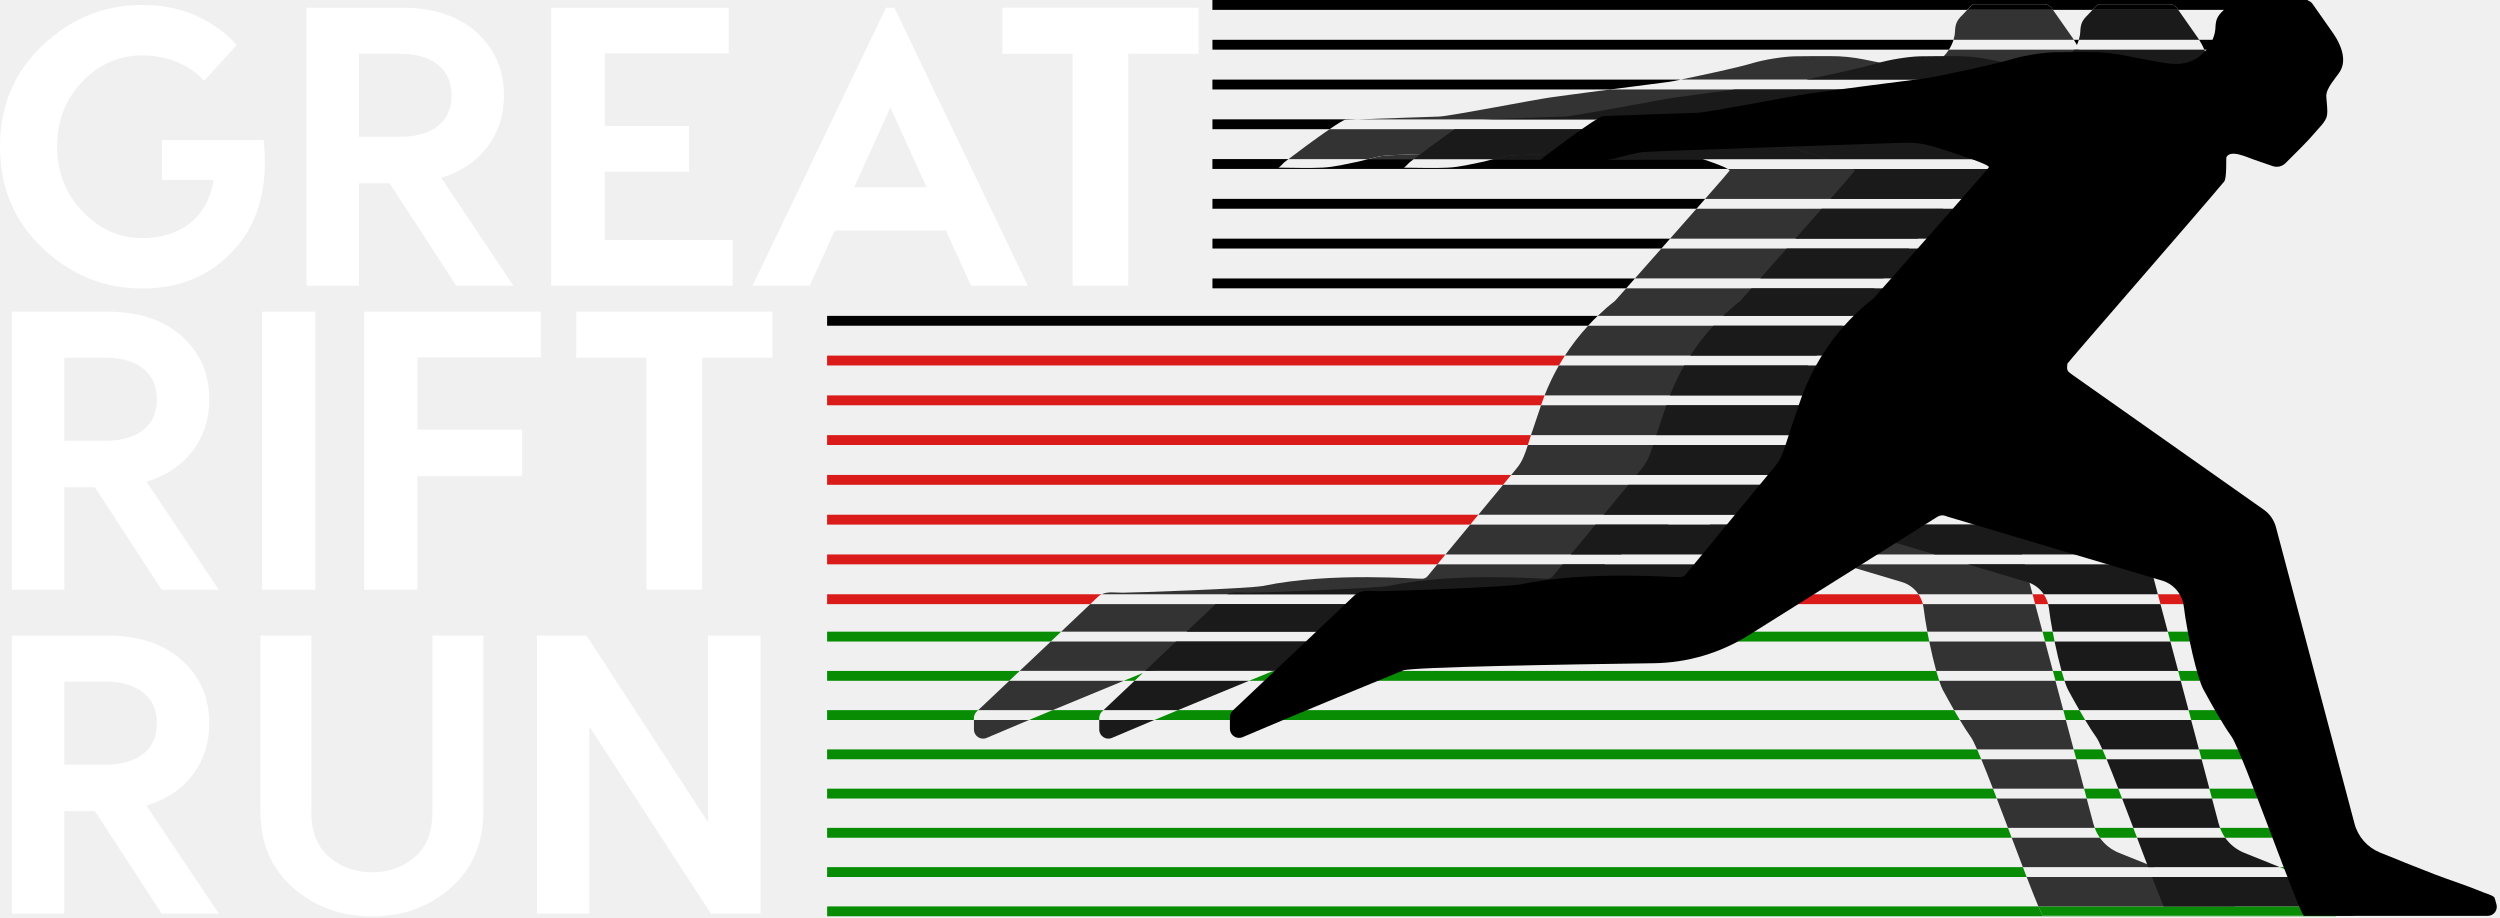
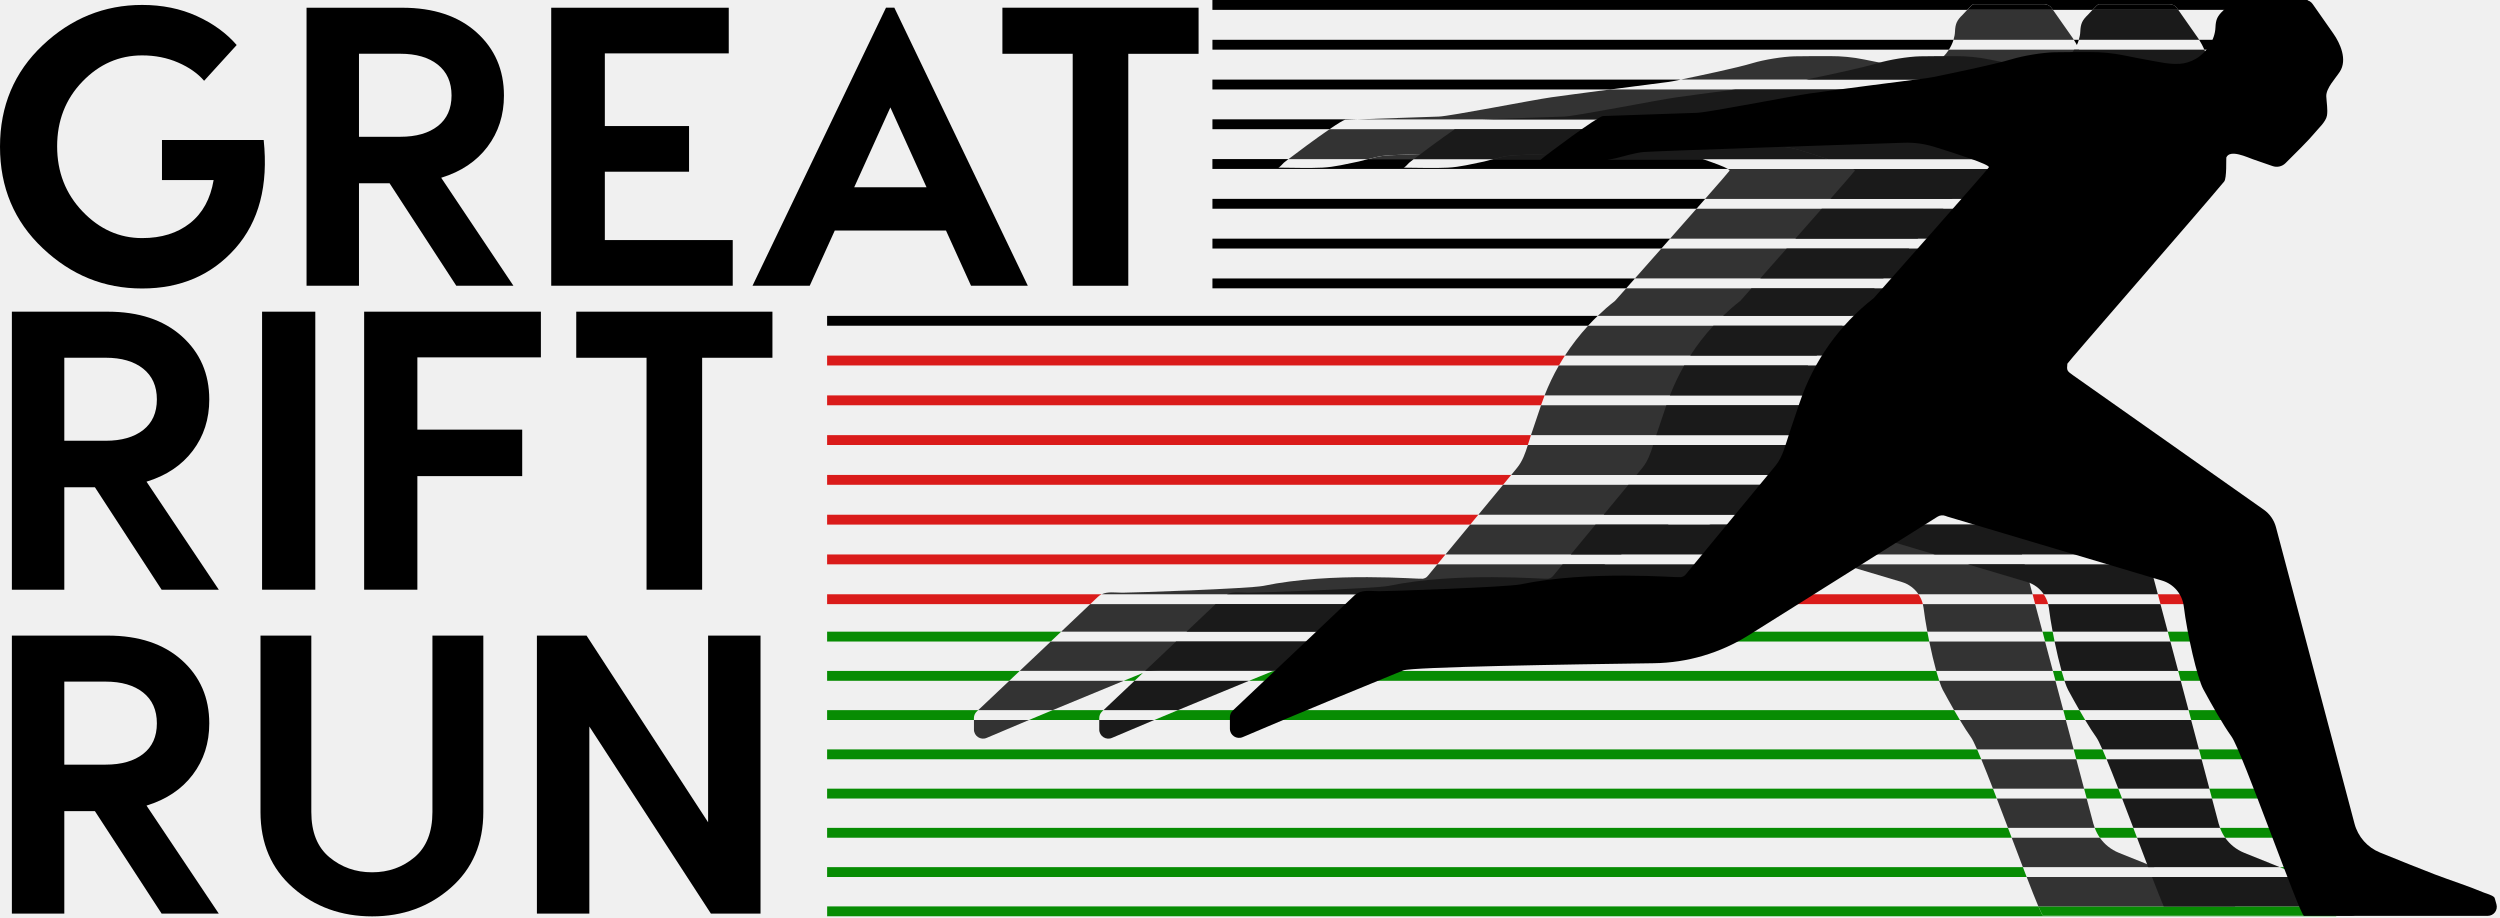
<svg xmlns="http://www.w3.org/2000/svg" width="760" height="279" viewBox="0 0 760 279" fill="none">
  <g clip-path="url(#clip0_152_41)">
    <path d="M676.74 278.4H621.13C620.96 278.4 620.44 277.35 619.67 275.55H251.45V278.55H710.22V278.4H676.74Z" fill="#078C03" />
    <path d="M619.66 275.54C620.43 277.34 620.95 278.39 621.12 278.39H710.21V275.54H619.66Z" fill="#078C03" />
    <path d="M700.83 266.61H708.41V263.61H693.04C695.31 264.51 697.36 265.32 698.82 265.88C699.48 266.13 700.15 266.37 700.82 266.61H700.83Z" fill="#078C03" />
    <path d="M251.44 263.61V266.61H616.11C615.74 265.65 615.35 264.64 614.96 263.61H251.44Z" fill="#078C03" />
    <path d="M251.44 251.68V254.68H611.56L610.42 251.68H251.44Z" fill="#078C03" />
    <path d="M636.8 251.68C637.2 252.75 637.72 253.76 638.37 254.68H649.66L648.52 251.68H636.8Z" fill="#078C03" />
    <path d="M706.61 254.68V251.68H674.89C675.29 252.75 675.81 253.76 676.46 254.68H706.61Z" fill="#078C03" />
    <path d="M643.96 239.75H633.56C633.83 240.79 634.1 241.79 634.36 242.75H645.12C644.73 241.73 644.34 240.73 643.96 239.75Z" fill="#078C03" />
    <path d="M251.44 239.75V242.75H607.02C606.63 241.73 606.24 240.73 605.86 239.75H251.44Z" fill="#078C03" />
    <path d="M704.81 242.75V239.75H671.65C671.92 240.78 672.19 241.79 672.45 242.75H704.81Z" fill="#078C03" />
    <path d="M703.01 230.82V227.82H668.49C668.76 228.83 669.02 229.84 669.29 230.82H703.01Z" fill="#078C03" />
    <path d="M639.13 227.82H630.4C630.67 228.84 630.93 229.84 631.2 230.82H640.41C639.95 229.71 639.52 228.7 639.14 227.82H639.13Z" fill="#078C03" />
    <path d="M251.44 227.82V230.82H602.31C601.85 229.71 601.42 228.7 601.04 227.82H251.44Z" fill="#078C03" />
    <path d="M701.21 218.89V215.89H665.33C665.6 216.9 665.86 217.9 666.13 218.89H701.21Z" fill="#078C03" />
    <path d="M358.08 215.89C355.62 216.91 353.2 217.92 350.88 218.89H595.81C595.23 217.92 594.63 216.91 594.05 215.89H358.08Z" fill="#078C03" />
    <path d="M632.14 215.89H627.24C627.51 216.9 627.77 217.9 628.04 218.89H633.91C633.33 217.92 632.73 216.91 632.15 215.89H632.14Z" fill="#078C03" />
    <path d="M624.87 206.96H627.62C627.33 206.08 627.03 205.06 626.72 203.96H624.08C624.34 204.96 624.61 205.96 624.87 206.96Z" fill="#078C03" />
    <path d="M588.62 203.96H387.48C387.08 204.01 386.8 204.07 386.65 204.13C386.32 204.25 383.66 205.34 379.7 206.96H589.52C589.23 206.08 588.93 205.06 588.62 203.96Z" fill="#078C03" />
    <path d="M699.41 206.96V203.96H662.17C662.43 204.96 662.7 205.96 662.96 206.96H699.41Z" fill="#078C03" />
    <path d="M697.6 195.02V192.02H659C659.26 193.01 659.53 194.01 659.79 195.02H697.6Z" fill="#078C03" />
    <path d="M585.91 192.02H493.49L491.17 193.47C490.31 194.01 489.42 194.52 488.53 195.02H586.49C586.28 194.02 586.09 193.01 585.9 192.02H585.91Z" fill="#078C03" />
    <path d="M621.71 195.02H624.6C624.39 194.02 624.2 193.01 624.01 192.02H620.92C621.18 193.01 621.45 194.01 621.71 195.02Z" fill="#078C03" />
    <path d="M335.04 216.29L335.46 215.89H319.98C317.52 216.91 315.09 217.92 312.78 218.89H334.17V218.3C334.17 217.54 334.48 216.81 335.04 216.29Z" fill="#078C03" />
    <path d="M296.94 216.29L297.36 215.89H251.44V218.89H296.07V218.3C296.07 217.54 296.38 216.81 296.94 216.29Z" fill="#078C03" />
    <path d="M347.43 204.58C346.24 205.06 344.21 205.89 341.61 206.96H344.91L347.43 204.58Z" fill="#078C03" />
    <path d="M251.44 203.96V206.96H306.82L309.99 203.96H251.44Z" fill="#078C03" />
    <path d="M251.44 192.02V195.02H319.43C320.49 194.02 321.54 193.02 322.6 192.02H251.44Z" fill="#078C03" />
    <path d="M622.64 183.66C622.37 182.57 621.9 181.56 621.29 180.66H617.9C618.16 181.64 618.42 182.64 618.69 183.66H622.64Z" fill="#DA1B1A" />
    <path d="M695.66 183.66V180.66H656C656.26 181.64 656.52 182.64 656.79 183.66H695.66Z" fill="#DA1B1A" />
    <path d="M583.21 180.66H511.61L506.83 183.66H584.55C584.28 182.57 583.83 181.56 583.21 180.66Z" fill="#DA1B1A" />
    <path d="M251.44 168.56V171.56H436.94C437.66 170.7 438.49 169.68 439.42 168.56H251.44Z" fill="#DA1B1A" />
    <path d="M683.73 171.56V168.56H652.79C653.04 169.51 653.31 170.51 653.58 171.56H683.73Z" fill="#DA1B1A" />
    <path d="M550.07 168.56H530.87L526.09 171.56H560.13C556.88 170.59 553.48 169.58 550.07 168.56Z" fill="#DA1B1A" />
    <path d="M650.28 159.47H671.82V156.47H648.23C649.11 157.33 649.8 158.34 650.28 159.47Z" fill="#DA1B1A" />
    <path d="M251.44 156.47V159.47H446.94C447.77 158.47 448.6 157.47 449.42 156.47H251.44Z" fill="#DA1B1A" />
    <path d="M659.89 147.38V144.38H631.27C632.74 145.42 634.16 146.42 635.53 147.38H659.89Z" fill="#DA1B1A" />
    <path d="M251.44 144.38V147.38H456.93C457.88 146.23 458.72 145.21 459.4 144.38H251.43H251.44Z" fill="#DA1B1A" />
    <path d="M465.41 132.29H251.44V135.29H464.46C464.76 134.33 465.05 133.37 465.37 132.42C465.38 132.38 465.4 132.33 465.41 132.29Z" fill="#DA1B1A" />
    <path d="M647.97 135.29V132.29H614.11C615.52 133.28 616.94 134.29 618.37 135.29H647.97Z" fill="#DA1B1A" />
    <path d="M469.57 120.2H251.44V123.2H468.47C468.49 123.14 468.51 123.08 468.53 123.02C468.85 122.07 469.2 121.13 469.56 120.2H469.57Z" fill="#DA1B1A" />
    <path d="M636.05 123.2V120.2H596.95C598.27 121.13 599.7 122.14 601.21 123.2H636.05Z" fill="#DA1B1A" />
    <path d="M334.9 180.66H251.44V183.66H331.42C332.19 182.93 332.97 182.2 333.74 181.46C334.1 181.11 334.49 180.85 334.9 180.66Z" fill="#DA1B1A" />
    <path d="M251.44 108.11V111.11H473.91C474.49 110.09 475.1 109.09 475.73 108.11H251.43H251.44Z" fill="#DA1B1A" />
    <path d="M624.13 111.11V108.11H590.32C589.01 109.64 588.13 110.68 587.78 111.11H624.13Z" fill="black" />
    <path d="M612.21 99.02V96.02H600.76C599.87 97.05 599 98.05 598.16 99.02H612.21Z" fill="black" />
    <path d="M485.71 96.02H251.44V99.02H482.77C483.72 97.99 484.69 96.99 485.7 96.02H485.71Z" fill="black" />
    <path d="M368.58 84.65V87.65H494.36C495.14 86.77 496.04 85.75 497.02 84.65H368.58Z" fill="black" />
    <path d="M645.08 87.65V84.65H610.61C609.74 85.65 608.87 86.66 608.01 87.65H645.08Z" fill="black" />
    <path d="M653.14 75.55V72.55H621.06C620.21 73.53 619.35 74.53 618.47 75.55H653.14Z" fill="black" />
    <path d="M368.58 72.55V75.55H505.06C505.94 74.56 506.82 73.56 507.71 72.55H368.58Z" fill="black" />
    <path d="M368.58 60.46V63.46H515.73C516.65 62.42 517.53 61.41 518.37 60.46H368.58Z" fill="black" />
    <path d="M661.2 63.46V60.46H631.46C630.68 61.38 629.82 62.38 628.89 63.46H661.2Z" fill="black" />
    <path d="M652.56 51.37H669.26V48.37H655.9C655.05 49.21 654.25 50 653.6 50.65C653.29 50.95 652.93 51.19 652.56 51.37Z" fill="black" />
    <path d="M453.98 48.37C453.03 48.62 452.09 48.88 451.16 49.11C447.44 49.85 443.9 50.78 440.1 50.97C435.62 51.19 431.17 50.97 426.69 50.97C427.06 50.97 428.1 49.73 428.36 49.49C428.56 49.31 429.07 48.91 429.79 48.36H415.89C414.94 48.61 414 48.87 413.07 49.1C409.35 49.84 405.81 50.77 402.01 50.96C397.53 51.18 393.08 50.96 388.6 50.96C388.97 50.96 390.01 49.72 390.27 49.48C390.47 49.3 390.98 48.9 391.69 48.35H368.57V51.35H525.28C524.11 50.65 521.02 49.51 517.58 48.35H453.98V48.37Z" fill="black" />
    <path d="M640.82 48.37H636.12C635.97 48.52 635.83 48.7 635.73 48.93C635.7 49.01 635.72 50.08 635.7 51.37H649.26C647.5 50.75 645.26 49.97 643.79 49.47C643.18 49.26 642.05 48.77 640.82 48.37Z" fill="black" />
    <path d="M677.33 39.28V36.28H666.15C665.97 37.28 665.24 38.31 664.42 39.28H677.33Z" fill="black" />
    <path d="M412.69 36.28H368.58V39.28H404.17C406.6 37.62 408.51 36.42 408.99 36.41C409.55 36.39 410.93 36.34 412.7 36.28H412.69Z" fill="black" />
    <path d="M685.4 27.19V24.19H669.2C668.51 25.11 667.71 26.14 667.07 27.19H685.4Z" fill="black" />
    <path d="M508.88 24.62C509.41 24.51 510.14 24.36 511.01 24.19H368.57V27.19H489.54C496.99 26.22 504.32 25.28 506.9 24.95C507.56 24.86 508.21 24.76 508.87 24.62H508.88Z" fill="black" />
    <path d="M631.37 13.68C631.61 13.17 631.81 12.64 631.97 12.1H630.45C630.77 12.6 631.08 13.12 631.37 13.68Z" fill="black" />
    <path d="M693.46 15.1V12.1H668.54C669.11 13 669.67 14.02 670.11 15.1H693.46Z" fill="black" />
    <path d="M368.58 12.1V15.1H592.47C593.07 14.16 593.55 13.15 593.87 12.1H368.57H368.58Z" fill="black" />
    <path d="M599.93 1.28H621.45C622.35 1.28 623.19 1.72 623.71 2.46L624.09 3H636.12C636.91 2.16 637.77 1.28 638.02 1.28H659.54C660.44 1.28 661.28 1.72 661.8 2.46L662.18 3H701.52V0H368.57V3H598.02C598.81 2.16 599.67 1.28 599.92 1.28H599.93Z" fill="black" />
    <path d="M659.55 1.28H638.03C637.78 1.28 636.91 2.16 636.13 3H662.2L661.82 2.46C661.3 1.72 660.46 1.28 659.56 1.28H659.55Z" fill="black" />
    <path d="M623.72 2.46C623.2 1.72 622.36 1.28 621.46 1.28H599.94C599.69 1.28 598.82 2.16 598.04 3H624.11L623.73 2.46H623.72Z" fill="black" />
    <path d="M598.02 48.37H602.72C600.95 47.79 598.97 47.42 598.02 48.37Z" fill="#333333" />
    <path d="M500.09 44.47C483.06 45.04 424.23 47.02 421.45 47.27C419.6 47.43 417.73 47.89 415.89 48.38H517.58C514.73 47.42 511.64 46.45 509.19 45.69C506.24 44.78 503.17 44.37 500.08 44.47H500.09Z" fill="#333333" />
    <path d="M569.91 87.65H494.36C492.29 89.99 490.98 91.45 490.95 91.48C489.12 92.9 487.38 94.42 485.72 96.02H562.67C564.95 93.38 567.41 90.55 569.92 87.65H569.91Z" fill="#333333" />
    <path d="M488 171.56H436.95C435.96 172.76 435.19 173.68 434.77 174.2C433.95 175.19 433.73 175.7 432.54 175.93C431.43 176.14 404.98 173.73 383.99 178.12C379.48 178.95 344.46 180.18 341.22 180.18C339.07 180.18 336.79 179.75 334.92 180.66H473.53L488.02 171.57H488V171.56Z" fill="#333333" />
    <path d="M507.27 159.47H446.95C444.25 162.74 441.6 165.94 439.43 168.56H492.78L507.27 159.47Z" fill="#333333" />
    <path d="M296.08 221.78C296.08 223.77 298.12 225.11 299.94 224.32C303 223 307.6 221.05 312.78 218.89H296.08V221.78Z" fill="#333333" />
    <path d="M550.07 168.56H614.7C613.84 165.33 613.14 162.66 612.64 160.75C612.52 160.31 612.37 159.88 612.19 159.47H519.56C526.62 161.57 538.45 165.1 550.08 168.56H550.07Z" fill="#333333" />
    <path d="M588.62 203.96H624.07C623.27 200.95 622.48 197.96 621.7 195.03H586.49C587.15 198.21 587.89 201.35 588.61 203.96H588.62Z" fill="#333333" />
    <path d="M560.07 99.02H482.78C480.18 101.85 477.82 104.89 475.74 108.11H552.23C554.11 105.92 556.85 102.74 560.07 99.02Z" fill="#333333" />
    <path d="M584.76 184.75C585.02 186.92 585.43 189.43 585.91 192.02H620.91C620.15 189.14 619.4 186.34 618.69 183.65H584.54C584.63 184.01 584.71 184.37 584.76 184.75Z" fill="#333333" />
    <path d="M578.17 176.94C580.28 177.57 582.03 178.91 583.21 180.65H617.9C617.03 177.37 616.22 174.31 615.49 171.56H560.13C567.3 173.7 573.77 175.63 578.16 176.94H578.17Z" fill="#333333" />
    <path d="M590.65 209.8C591.68 211.7 592.85 213.82 594.04 215.89H627.23C626.45 212.94 625.66 209.95 624.86 206.96H589.51C589.92 208.19 590.3 209.17 590.64 209.8H590.65Z" fill="#333333" />
    <path d="M421.45 47.26C424.23 47.02 483.06 45.04 500.09 44.46C503.18 44.36 506.24 44.77 509.2 45.68C511.64 46.43 514.74 47.41 517.59 48.37H598.03C598.98 47.42 600.96 47.79 602.73 48.37H617.83C620.3 45.9 623.19 42.97 624.17 41.74C624.73 41.03 625.58 40.18 626.34 39.28H404.18C400.04 42.11 394.39 46.31 391.71 48.37H415.9C417.74 47.88 419.6 47.42 421.46 47.26H421.45Z" fill="#333333" />
    <path d="M551.2 114.8C549.43 113.55 549.29 113.4 549.52 111.33C549.52 111.32 549.58 111.24 549.68 111.11H473.9C472.23 114.02 470.78 117.06 469.55 120.2H558.84C555.49 117.84 552.81 115.95 551.18 114.8H551.2Z" fill="#333333" />
    <path d="M631.98 22.95C633.5 20.59 633.08 17.67 632.02 15.09H592.48C591.44 16.72 590.03 18.12 588.44 19.04C586.73 20.04 585.03 20.49 583.31 20.61C580.46 20.81 577.56 20.12 574.42 19.57C571.82 19.12 569.24 18.6 566.65 18.07C563.26 17.38 559.8 17.05 556.34 17.06C552.62 17.08 549.28 17.03 545.55 17.12C541.97 17.21 536.22 18.15 532.79 19.19C528.11 20.61 516.57 23.04 511 24.18H631.09C631.42 23.74 631.72 23.32 631.96 22.95H631.98Z" fill="#333333" />
    <path d="M580.28 135.29H464.46C463.69 137.76 462.85 140.18 461.2 142.21C460.9 142.58 460.27 143.34 459.41 144.39H593.18C589.1 141.52 584.69 138.41 580.28 135.3V135.29Z" fill="#333333" />
    <path d="M563.12 123.2H468.48C467.16 127.11 466 130.56 465.41 132.29H576.02C571.45 129.07 567.01 125.94 563.12 123.2Z" fill="#333333" />
    <path d="M596.98 56.2C597.47 55.61 597.58 53.25 597.6 51.38H525.28C525.65 51.6 525.83 51.78 525.77 51.9C525.68 52.1 522.61 55.62 518.35 60.47H593.36C594.91 58.66 596.15 57.19 596.97 56.2H596.98Z" fill="#333333" />
    <path d="M629.99 11.4C628.96 9.94 627.94 8.47 626.91 7.01L624.1 3H598.03C597.42 3.66 596.86 4.29 596.67 4.46C594.91 6.16 594.42 7.19 594.32 9.57C594.29 10.42 594.12 11.26 593.87 12.09H630.45C630.3 11.85 630.14 11.62 629.99 11.4Z" fill="#333333" />
    <path d="M611.6 51.52C612.56 51.86 613.59 51.79 614.47 51.37H611.16C611.31 51.42 611.46 51.47 611.59 51.52H611.6Z" fill="#333333" />
    <path d="M608.99 155.51C606.45 153.72 602.34 150.82 597.44 147.38H456.94C454.83 149.94 452.18 153.15 449.43 156.47H610.14C609.79 156.12 609.41 155.8 608.99 155.51Z" fill="#333333" />
    <path d="M628.08 36.23C628.38 34.43 627.95 32.25 627.87 30.43C627.83 29.4 628.31 28.29 628.98 27.19H489.55C482.24 28.14 474.79 29.12 471.58 29.58C465.85 30.4 440.85 35.32 437.4 35.44C433.76 35.56 430.12 35.68 426.48 35.81C423.72 35.9 417.03 36.14 412.69 36.29H628.06C628.06 36.29 628.07 36.26 628.07 36.24H628.08V36.23Z" fill="#333333" />
    <path d="M644.1 259.24C641.76 258.29 639.78 256.69 638.36 254.68H611.56C612.73 257.77 613.88 260.81 614.95 263.61H654.95C651.42 262.21 647.36 260.56 644.1 259.24Z" fill="#333333" />
    <path d="M341.61 206.96H306.82L297.37 215.89H319.99C327.88 212.61 336.03 209.25 341.61 206.96Z" fill="#333333" />
    <path d="M679.37 274.9L678.87 273.15C678.83 273 678.76 272.84 678.64 272.73C677.95 272.09 676.33 271.7 675.54 271.36C671.34 269.59 667.02 268.17 662.74 266.61H616.11C617.54 270.31 618.77 273.44 619.66 275.54H679.47C679.47 275.33 679.43 275.11 679.37 274.89V274.9Z" fill="#333333" />
    <path d="M636.41 250.51C635.84 248.36 635.14 245.74 634.35 242.75H607.02C608.13 245.64 609.28 248.66 610.43 251.68H636.8C636.66 251.3 636.52 250.91 636.42 250.51H636.41Z" fill="#333333" />
    <path d="M631.19 230.82H602.31C603.35 233.35 604.57 236.41 605.86 239.75H633.56C632.83 236.99 632.03 233.99 631.19 230.82Z" fill="#333333" />
    <path d="M628.03 218.89H595.8C597.01 220.91 598.19 222.76 599.2 224.16C599.6 224.71 600.23 226 601.03 227.82H630.39C629.63 224.94 628.83 221.95 628.02 218.89H628.03Z" fill="#333333" />
    <path d="M580.38 75.55H505.06C502.13 78.87 499.34 82.02 497.02 84.64H572.51C575.15 81.59 577.82 78.51 580.38 75.55Z" fill="#333333" />
    <path d="M424.38 201.95C433.52 201.83 442.47 199.43 450.45 195.02H319.44C318.8 195.63 318.16 196.23 317.52 196.84L310 203.95H349.4C356.41 202.99 400.42 202.27 424.39 201.95H424.38Z" fill="#333333" />
    <path d="M468.73 183.66H331.43C328.49 186.45 325.55 189.24 322.6 192.03H455.4L468.74 183.66H468.73Z" fill="#333333" />
    <path d="M590.8 63.46H515.72C513.21 66.32 510.45 69.44 507.7 72.55H582.96C585.84 69.22 588.51 66.11 590.79 63.46H590.8Z" fill="#333333" />
    <path d="M538.18 44.47C521.15 45.04 462.32 47.02 459.54 47.27C457.69 47.43 455.82 47.89 453.98 48.38H555.67C552.82 47.42 549.73 46.45 547.28 45.69C544.33 44.78 541.26 44.37 538.17 44.47H538.18Z" fill="#1A1A1A" />
    <path d="M636.11 48.37H640.81C639.04 47.79 637.06 47.42 636.11 48.37Z" fill="#1A1A1A" />
    <path d="M647.08 155.51C644.54 153.72 640.43 150.82 635.53 147.38H495.03C492.92 149.94 490.27 153.15 487.52 156.47H648.23C647.88 156.12 647.5 155.8 647.08 155.51Z" fill="#1A1A1A" />
    <path d="M626.72 203.96H662.17C661.37 200.95 660.58 197.96 659.8 195.03H624.59C625.25 198.21 625.99 201.35 626.71 203.96H626.72Z" fill="#1A1A1A" />
    <path d="M628.74 209.8C629.77 211.7 630.94 213.82 632.13 215.89H665.32C664.54 212.94 663.75 209.95 662.95 206.96H627.6C628.01 208.19 628.39 209.17 628.73 209.8H628.74Z" fill="#1A1A1A" />
    <path d="M616.26 176.94C618.37 177.57 620.12 178.91 621.3 180.65H655.99C655.12 177.37 654.31 174.31 653.58 171.56H598.22C605.39 173.7 611.86 175.63 616.25 176.94H616.26Z" fill="#1A1A1A" />
    <path d="M588.17 168.56H652.8C651.94 165.33 651.24 162.66 650.74 160.75C650.62 160.31 650.47 159.88 650.29 159.47H557.66C564.72 161.57 576.55 165.1 588.18 168.56H588.17Z" fill="#1A1A1A" />
    <path d="M622.85 184.75C623.11 186.92 623.52 189.43 624 192.02H659C658.24 189.14 657.49 186.34 656.78 183.65H622.63C622.72 184.01 622.8 184.37 622.85 184.75Z" fill="#1A1A1A" />
    <path d="M618.37 135.29H502.55C501.78 137.76 500.94 140.18 499.29 142.21C498.99 142.58 498.36 143.34 497.5 144.39H631.27C627.19 141.52 622.78 138.41 618.37 135.3V135.29Z" fill="#1A1A1A" />
    <path d="M334.17 221.78C334.17 223.77 336.21 225.11 338.03 224.32C341.09 223 345.69 221.05 350.87 218.89H334.17V221.78Z" fill="#1A1A1A" />
    <path d="M666.17 36.23C666.47 34.43 666.04 32.25 665.96 30.43C665.92 29.4 666.4 28.29 667.07 27.19H527.64C520.33 28.14 512.88 29.12 509.67 29.58C503.94 30.4 478.94 35.32 475.49 35.44C471.85 35.56 468.21 35.68 464.57 35.81C461.81 35.9 455.12 36.14 450.78 36.29H666.15C666.15 36.29 666.16 36.26 666.16 36.24H666.17V36.23Z" fill="#1A1A1A" />
    <path d="M649.69 51.52C650.65 51.86 651.68 51.79 652.56 51.37H649.25C649.4 51.42 649.55 51.47 649.68 51.52H649.69Z" fill="#1A1A1A" />
    <path d="M670.07 22.95C671.59 20.59 671.17 17.67 670.11 15.09H630.57C629.53 16.72 628.12 18.12 626.53 19.04C624.82 20.04 623.12 20.49 621.4 20.61C618.55 20.81 615.65 20.12 612.51 19.57C609.91 19.12 607.33 18.6 604.74 18.07C601.35 17.38 597.89 17.05 594.43 17.06C590.71 17.08 587.37 17.03 583.64 17.12C580.06 17.21 574.31 18.15 570.88 19.19C566.2 20.61 554.66 23.04 549.09 24.18H669.18C669.51 23.74 669.81 23.32 670.05 22.95H670.07Z" fill="#1A1A1A" />
    <path d="M545.36 159.47H485.04C482.34 162.74 479.69 165.94 477.52 168.56H530.87L545.36 159.47Z" fill="#1A1A1A" />
    <path d="M668.08 11.4C667.05 9.94 666.03 8.47 665 7.01L662.19 3H636.12C635.51 3.66 634.95 4.29 634.76 4.46C633 6.16 632.51 7.19 632.41 9.57C632.38 10.42 632.21 11.26 631.96 12.09H668.54C668.39 11.85 668.23 11.62 668.08 11.4Z" fill="#1A1A1A" />
    <path d="M459.54 47.26C462.32 47.02 521.15 45.04 538.18 44.46C541.27 44.36 544.33 44.77 547.29 45.68C549.73 46.43 552.83 47.41 555.68 48.37H636.12C637.07 47.42 639.05 47.79 640.82 48.37H655.92C658.39 45.9 661.28 42.97 662.26 41.74C662.82 41.03 663.67 40.18 664.43 39.28H442.27C438.13 42.11 432.48 46.31 429.8 48.37H453.99C455.83 47.88 457.69 47.42 459.55 47.26H459.54Z" fill="#1A1A1A" />
    <path d="M618.47 75.55H543.15C540.22 78.87 537.43 82.02 535.11 84.64H610.6C613.24 81.59 615.91 78.51 618.47 75.55Z" fill="#1A1A1A" />
    <path d="M598.16 99.02H520.87C518.27 101.85 515.91 104.89 513.83 108.11H590.32C592.2 105.92 594.94 102.74 598.16 99.02Z" fill="#1A1A1A" />
    <path d="M589.3 114.8C587.53 113.55 587.39 113.4 587.62 111.33C587.62 111.32 587.68 111.24 587.78 111.11H512C510.33 114.02 508.88 117.06 507.65 120.2H596.94C593.59 117.84 590.91 115.95 589.28 114.8H589.3Z" fill="#1A1A1A" />
    <path d="M601.21 123.2H506.57C505.25 127.11 504.09 130.56 503.5 132.29H614.11C609.54 129.07 605.1 125.94 601.21 123.2Z" fill="#1A1A1A" />
    <path d="M635.07 56.2C635.56 55.61 635.67 53.25 635.69 51.38H563.37C563.74 51.6 563.92 51.78 563.86 51.9C563.77 52.1 560.7 55.62 556.44 60.47H631.45C633 58.66 634.24 57.19 635.06 56.2H635.07Z" fill="#1A1A1A" />
    <path d="M608 87.65H532.45C530.38 89.99 529.07 91.45 529.04 91.48C527.21 92.9 525.47 94.42 523.81 96.02H600.76C603.04 93.38 605.5 90.55 608.01 87.65H608Z" fill="#1A1A1A" />
    <path d="M628.89 63.46H553.81C551.3 66.32 548.54 69.44 545.79 72.55H621.05C623.93 69.22 626.6 66.11 628.88 63.46H628.89Z" fill="#1A1A1A" />
    <path d="M506.83 183.66H369.53C366.59 186.45 363.65 189.24 360.7 192.03H493.5L506.84 183.66H506.83Z" fill="#1A1A1A" />
    <path d="M666.12 218.89H633.89C635.1 220.91 636.28 222.76 637.29 224.16C637.69 224.71 638.32 226 639.12 227.82H668.48C667.72 224.94 666.92 221.95 666.11 218.89H666.12Z" fill="#1A1A1A" />
    <path d="M717.47 274.9L716.97 273.15C716.93 273 716.86 272.84 716.74 272.73C716.05 272.09 714.43 271.7 713.64 271.36C709.44 269.59 705.12 268.17 700.84 266.61H654.21C655.64 270.31 656.87 273.44 657.76 275.54H710.22V278.39H714.84C716.66 278.39 717.98 276.64 717.47 274.89V274.9Z" fill="#1A1A1A" />
    <path d="M379.7 206.96H344.91L335.46 215.89H358.08C365.97 212.61 374.12 209.25 379.7 206.96Z" fill="#1A1A1A" />
    <path d="M462.47 201.95C471.61 201.83 480.56 199.43 488.54 195.02H357.53C356.89 195.63 356.25 196.23 355.61 196.84L348.09 203.95H387.49C394.5 202.99 438.51 202.27 462.48 201.95H462.47Z" fill="#1A1A1A" />
    <path d="M669.29 230.82H640.41C641.45 233.35 642.67 236.41 643.96 239.75H671.66C670.93 236.99 670.13 233.99 669.29 230.82Z" fill="#1A1A1A" />
    <path d="M526.09 171.56H475.04C474.05 172.76 473.28 173.68 472.86 174.2C472.04 175.19 471.82 175.7 470.63 175.93C469.52 176.14 443.07 173.73 422.08 178.12C417.57 178.95 382.55 180.18 379.31 180.18C377.16 180.18 374.88 179.75 373.01 180.66H511.62L526.11 171.57H526.09V171.56Z" fill="#1A1A1A" />
    <path d="M682.2 259.24C679.86 258.29 677.88 256.69 676.46 254.68H649.66C650.83 257.77 651.98 260.81 653.05 263.61H693.05C689.52 262.21 685.46 260.56 682.2 259.24Z" fill="#1A1A1A" />
    <path d="M674.51 250.51C673.94 248.36 673.24 245.74 672.45 242.75H645.12C646.23 245.64 647.38 248.66 648.53 251.68H674.9C674.76 251.3 674.62 250.91 674.52 250.51H674.51Z" fill="#1A1A1A" />
    <path d="M662.45 19.42C664.18 19.3 665.88 18.85 667.6 17.84C670.83 15.95 673.35 12.12 673.5 8.33C673.6 5.94 674.08 4.9 675.86 3.2C676.27 2.8 678.69 0.01 679.14 0.01H700.76C701.66 0.01 702.51 0.45 703.03 1.2L706.23 5.77C707.26 7.24 708.29 8.71 709.32 10.18C711.44 13.19 713.65 18.15 711.32 21.78C710.04 23.78 707.09 26.81 707.19 29.29C707.27 31.12 707.69 33.31 707.4 35.12C707.08 37.06 704.65 39.16 703.46 40.65C702.14 42.31 697.37 47.06 694.78 49.61C693.75 50.63 692.22 50.97 690.84 50.48C689.02 49.84 686.5 48.95 684.9 48.42C683.26 47.87 677.9 45.25 676.8 47.88C676.72 48.08 676.98 54.18 676.15 55.18C668.81 64.02 628.52 110.21 628.48 110.56C628.25 112.64 628.38 112.79 630.16 114.05C638.83 120.18 677.45 147.37 688.21 154.96C690.02 156.24 691.3 158.09 691.88 160.22C695.65 174.5 710.71 231.3 715.77 250.39C716.82 254.37 719.68 257.61 723.5 259.16C728.88 261.35 736.46 264.4 740.21 265.83C745.15 267.71 750.21 269.29 755.08 271.34C755.88 271.67 757.5 272.07 758.19 272.72C758.31 272.83 758.38 272.98 758.42 273.14L758.92 274.9C759.42 276.66 758.11 278.42 756.28 278.42H700.41C699.19 278.42 681.56 228.33 678.39 223.93C675.88 220.45 672.39 214.31 669.79 209.5C667.97 206.13 664.89 192.72 663.87 184.34C663.42 180.63 660.83 177.56 657.25 176.49C640.63 171.54 594.61 157.81 591.98 157.04C591.89 157.01 591.7 156.94 591.47 156.85C590.65 156.53 589.71 156.62 588.97 157.1L531.6 193.11C522.95 198.53 512.97 201.49 502.77 201.62C477.32 201.96 429.36 202.76 426.6 203.8C425.33 204.28 389.73 218.91 377.77 224.09C375.93 224.88 373.89 223.54 373.89 221.54V218.04C373.89 217.28 374.2 216.54 374.76 216.02L395.43 196.48C400.88 191.34 406.32 186.19 411.73 181.03C413.76 179.09 416.6 179.73 419.22 179.73C422.49 179.73 457.67 178.5 462.19 177.66C483.27 173.26 509.85 175.67 510.96 175.46C512.16 175.24 512.38 174.73 513.2 173.72C516.32 169.94 537.47 144.38 539.75 141.58C542.03 138.78 542.78 135.18 543.94 131.74C544.52 130.01 545.74 126.4 547.12 122.31C551.36 109.77 559.19 98.75 569.63 90.62C569.8 90.47 604.3 51.52 604.62 50.86C605.02 50.02 594.31 46.58 587.96 44.62C585 43.71 581.91 43.29 578.81 43.39C561.7 43.96 502.6 45.95 499.81 46.2C497.02 46.45 494.13 47.38 491.4 48.06C487.66 48.8 484.11 49.74 480.29 49.93C475.79 50.15 471.32 49.93 466.82 49.93C467.19 49.93 468.24 48.68 468.5 48.44C469.91 47.19 485.77 35.34 487.3 35.28C489.25 35.21 500.97 34.81 504.88 34.67C508.54 34.55 512.19 34.42 515.85 34.3C519.32 34.18 544.43 29.25 550.19 28.41C556.71 27.48 580.54 24.41 585.68 23.76C586.34 23.67 587 23.57 587.66 23.43C591.62 22.63 606.26 19.62 611.69 17.97C615.14 16.93 620.91 15.98 624.51 15.89C628.11 15.8 631.61 15.85 635.35 15.83C638.83 15.81 642.3 16.15 645.71 16.84C648.31 17.36 650.9 17.89 653.52 18.35C656.67 18.9 659.59 19.6 662.45 19.39V19.42Z" fill="black" />
-     <path d="M80.16 42.55C81.61 56.4 78.73 67.38 71.53 75.51C64.33 83.64 54.89 87.7 43.22 87.7C31.55 87.7 21.63 83.62 12.98 75.45C4.33 67.28 0 57 0 44.6C0 32.2 4.33 21.92 12.98 13.75C21.63 5.58 31.71 1.5 43.22 1.5C49.34 1.5 54.87 2.63 59.82 4.88C64.77 7.13 68.82 10.07 71.95 13.69L62.05 24.56C60.12 22.31 57.48 20.46 54.14 19.01C50.8 17.56 47.16 16.84 43.21 16.84C36.21 16.84 30.15 19.5 25.04 24.81C19.93 30.12 17.37 36.68 17.37 44.49C17.37 52.3 19.95 58.9 25.1 64.29C30.25 69.68 36.29 72.38 43.21 72.38C49.09 72.38 53.93 70.87 57.76 67.85C61.58 64.83 63.98 60.47 64.94 54.75H49.24V42.56H80.16V42.55Z" fill="white" />
-     <path d="M156.1 86.86H138.71L118.43 55.71H109.13V86.86H93.19V2.35H122.29C131.79 2.35 139.31 4.85 144.87 9.84C150.42 14.83 153.2 21.23 153.2 29.04C153.2 35 151.53 40.19 148.19 44.62C144.85 49.05 140.16 52.19 134.12 54.04L156.09 86.88V86.86H156.1ZM109.13 16.35V41.58H121.69C126.52 41.58 130.32 40.49 133.1 38.32C135.88 36.15 137.27 33.05 137.27 29.02C137.27 24.99 135.88 21.88 133.1 19.66C130.32 17.45 126.52 16.34 121.69 16.34H109.13V16.35Z" fill="white" />
-     <path d="M183.87 72.98H222.75V86.86H167.57V2.35H221.54V16.23H183.87V38.32H209.47V52.2H183.87V72.97V72.98Z" fill="white" />
-     <path d="M295.19 86.86L287.58 70.08H253.77L246.16 86.86H228.77L269.34 2.34H271.88L312.45 86.86H295.18H295.19ZM259.69 56.92H281.66L270.67 32.65L259.68 56.92H259.69Z" fill="white" />
-     <path d="M364.37 2.35V16.36H343V86.87H326.1V16.35H304.73V2.34H364.37V2.35Z" fill="white" />
-     <path d="M66.52 179.27H49.13L28.85 148.12H19.55V179.27H3.61V94.75H32.71C42.21 94.75 49.73 97.25 55.29 102.24C60.84 107.23 63.62 113.63 63.62 121.44C63.62 127.4 61.95 132.59 58.61 137.01C55.27 141.44 50.58 144.58 44.54 146.43L66.51 179.27H66.52ZM19.55 108.76V133.99H32.11C36.94 133.99 40.74 132.9 43.52 130.73C46.3 128.56 47.69 125.46 47.69 121.43C47.69 117.4 46.3 114.29 43.52 112.07C40.74 109.86 36.94 108.75 32.11 108.75H19.55V108.76Z" fill="white" />
-     <path d="M95.85 94.75V179.27H79.67V94.75H95.85Z" fill="white" />
-     <path d="M164.43 108.64H126.88V130.61H158.75V144.74H126.88V179.27H110.7V94.75H164.43V108.63V108.64Z" fill="white" />
-     <path d="M234.82 94.75V108.76H213.45V179.27H196.55V108.76H175.18V94.75H234.82Z" fill="white" />
-     <path d="M66.52 277.73H49.13L28.85 246.58H19.55V277.73H3.61V193.22H32.71C42.21 193.22 49.73 195.72 55.29 200.71C60.84 205.7 63.62 212.1 63.62 219.91C63.62 225.87 61.95 231.06 58.61 235.48C55.27 239.91 50.58 243.05 44.54 244.9L66.51 277.74L66.52 277.73ZM19.55 207.22V232.45H32.11C36.94 232.45 40.74 231.36 43.52 229.19C46.3 227.02 47.69 223.92 47.69 219.89C47.69 215.86 46.3 212.75 43.52 210.53C40.74 208.32 36.94 207.21 32.11 207.21H19.55V207.22Z" fill="white" />
-     <path d="M146.93 193.22V246.83C146.93 256.41 143.63 264.09 137.03 269.89C130.43 275.68 122.46 278.58 113.12 278.58C103.78 278.58 95.69 275.68 89.09 269.89C82.49 264.09 79.19 256.41 79.19 246.83V193.22H94.64V246.83C94.64 252.95 96.47 257.54 100.13 260.59C103.79 263.65 108.12 265.18 113.11 265.18C118.1 265.18 122.41 263.65 126.03 260.59C129.65 257.53 131.46 252.94 131.46 246.83V193.22H146.93Z" fill="white" />
-     <path d="M231.2 193.22V277.73H216.11L179.16 220.86V277.73H163.22V193.22H178.31L215.26 249.97V193.22H231.2Z" fill="white" />
+     <path d="M80.16 42.55C81.61 56.4 78.73 67.38 71.53 75.51C64.33 83.64 54.89 87.7 43.22 87.7C31.55 87.7 21.63 83.62 12.98 75.45C4.33 67.28 0 57 0 44.6C0 32.2 4.33 21.92 12.98 13.75C21.63 5.58 31.71 1.5 43.22 1.5C49.34 1.5 54.87 2.63 59.82 4.88C64.77 7.13 68.82 10.07 71.95 13.69L62.05 24.56C60.12 22.31 57.48 20.46 54.14 19.01C50.8 17.56 47.16 16.84 43.21 16.84C36.21 16.84 30.15 19.5 25.04 24.81C19.93 30.12 17.37 36.68 17.37 44.49C17.37 52.3 19.95 58.9 25.1 64.29C30.25 69.68 36.29 72.38 43.21 72.38C49.09 72.38 53.93 70.87 57.76 67.85C61.58 64.83 63.98 60.47 64.94 54.75H49.24V42.56H80.16V42.55Z" fill="#000000" />
+     <path d="M156.1 86.86H138.71L118.43 55.71H109.13V86.86H93.19V2.35H122.29C131.79 2.35 139.31 4.85 144.87 9.84C150.42 14.83 153.2 21.23 153.2 29.04C153.2 35 151.53 40.19 148.19 44.62C144.85 49.05 140.16 52.19 134.12 54.04L156.09 86.88V86.86H156.1ZM109.13 16.35V41.58H121.69C126.52 41.58 130.32 40.49 133.1 38.32C135.88 36.15 137.27 33.05 137.27 29.02C137.27 24.99 135.88 21.88 133.1 19.66C130.32 17.45 126.52 16.34 121.69 16.34H109.13V16.35Z" fill="#000000" />
+     <path d="M183.87 72.98H222.75V86.86H167.57V2.35H221.54V16.23H183.87V38.32H209.47V52.2H183.87V72.97V72.98Z" fill="#000000" />
+     <path d="M295.19 86.86L287.58 70.08H253.77L246.16 86.86H228.77L269.34 2.34H271.88L312.45 86.86H295.18H295.19ZM259.69 56.92H281.66L270.67 32.65L259.68 56.92H259.69Z" fill="#000000" />
+     <path d="M364.37 2.35V16.36H343V86.87H326.1V16.35H304.73V2.34H364.37V2.35Z" fill="#000000" />
+     <path d="M66.52 179.27H49.13L28.85 148.12H19.55V179.27H3.61V94.75H32.71C42.21 94.75 49.73 97.25 55.29 102.24C60.84 107.23 63.62 113.63 63.62 121.44C63.62 127.4 61.95 132.59 58.61 137.01C55.27 141.44 50.58 144.58 44.54 146.43L66.51 179.27H66.52ZM19.55 108.76V133.99H32.11C36.94 133.99 40.74 132.9 43.52 130.73C46.3 128.56 47.69 125.46 47.69 121.43C47.69 117.4 46.3 114.29 43.52 112.07C40.74 109.86 36.94 108.75 32.11 108.75H19.55V108.76Z" fill="#000000" />
+     <path d="M95.85 94.75V179.27H79.67V94.75H95.85Z" fill="#000000" />
+     <path d="M164.43 108.64H126.88V130.61H158.75V144.74H126.88V179.27H110.7V94.75H164.43V108.63V108.64Z" fill="#000000" />
+     <path d="M234.82 94.75V108.76H213.45V179.27H196.55V108.76H175.18V94.75H234.82Z" fill="#000000" />
+     <path d="M66.52 277.73H49.13L28.85 246.58H19.55V277.73H3.61V193.22H32.71C42.21 193.22 49.73 195.72 55.29 200.71C60.84 205.7 63.62 212.1 63.62 219.91C63.62 225.87 61.95 231.06 58.61 235.48C55.27 239.91 50.58 243.05 44.54 244.9L66.51 277.74L66.52 277.73ZM19.55 207.22V232.45H32.11C36.94 232.45 40.74 231.36 43.52 229.19C46.3 227.02 47.69 223.92 47.69 219.89C47.69 215.86 46.3 212.75 43.52 210.53C40.74 208.32 36.94 207.21 32.11 207.21H19.55V207.22Z" fill="#000000" />
+     <path d="M146.93 193.22V246.83C146.93 256.41 143.63 264.09 137.03 269.89C130.43 275.68 122.46 278.58 113.12 278.58C103.78 278.58 95.69 275.68 89.09 269.89C82.49 264.09 79.19 256.41 79.19 246.83V193.22H94.64V246.83C94.64 252.95 96.47 257.54 100.13 260.59C103.79 263.65 108.12 265.18 113.11 265.18C118.1 265.18 122.41 263.65 126.03 260.59C129.65 257.53 131.46 252.94 131.46 246.83V193.22H146.93Z" fill="#000000" />
+     <path d="M231.2 193.22V277.73H216.11L179.16 220.86V277.73H163.22V193.22H178.31L215.26 249.97V193.22H231.2Z" fill="#000000" />
  </g>
  <defs>
    <clipPath id="clip0_152_41">
-       <rect width="759.03" height="278.58" fill="white" />
+       <rect width="759.03" height="278.58" fill="#000000" />
    </clipPath>
  </defs>
</svg>
